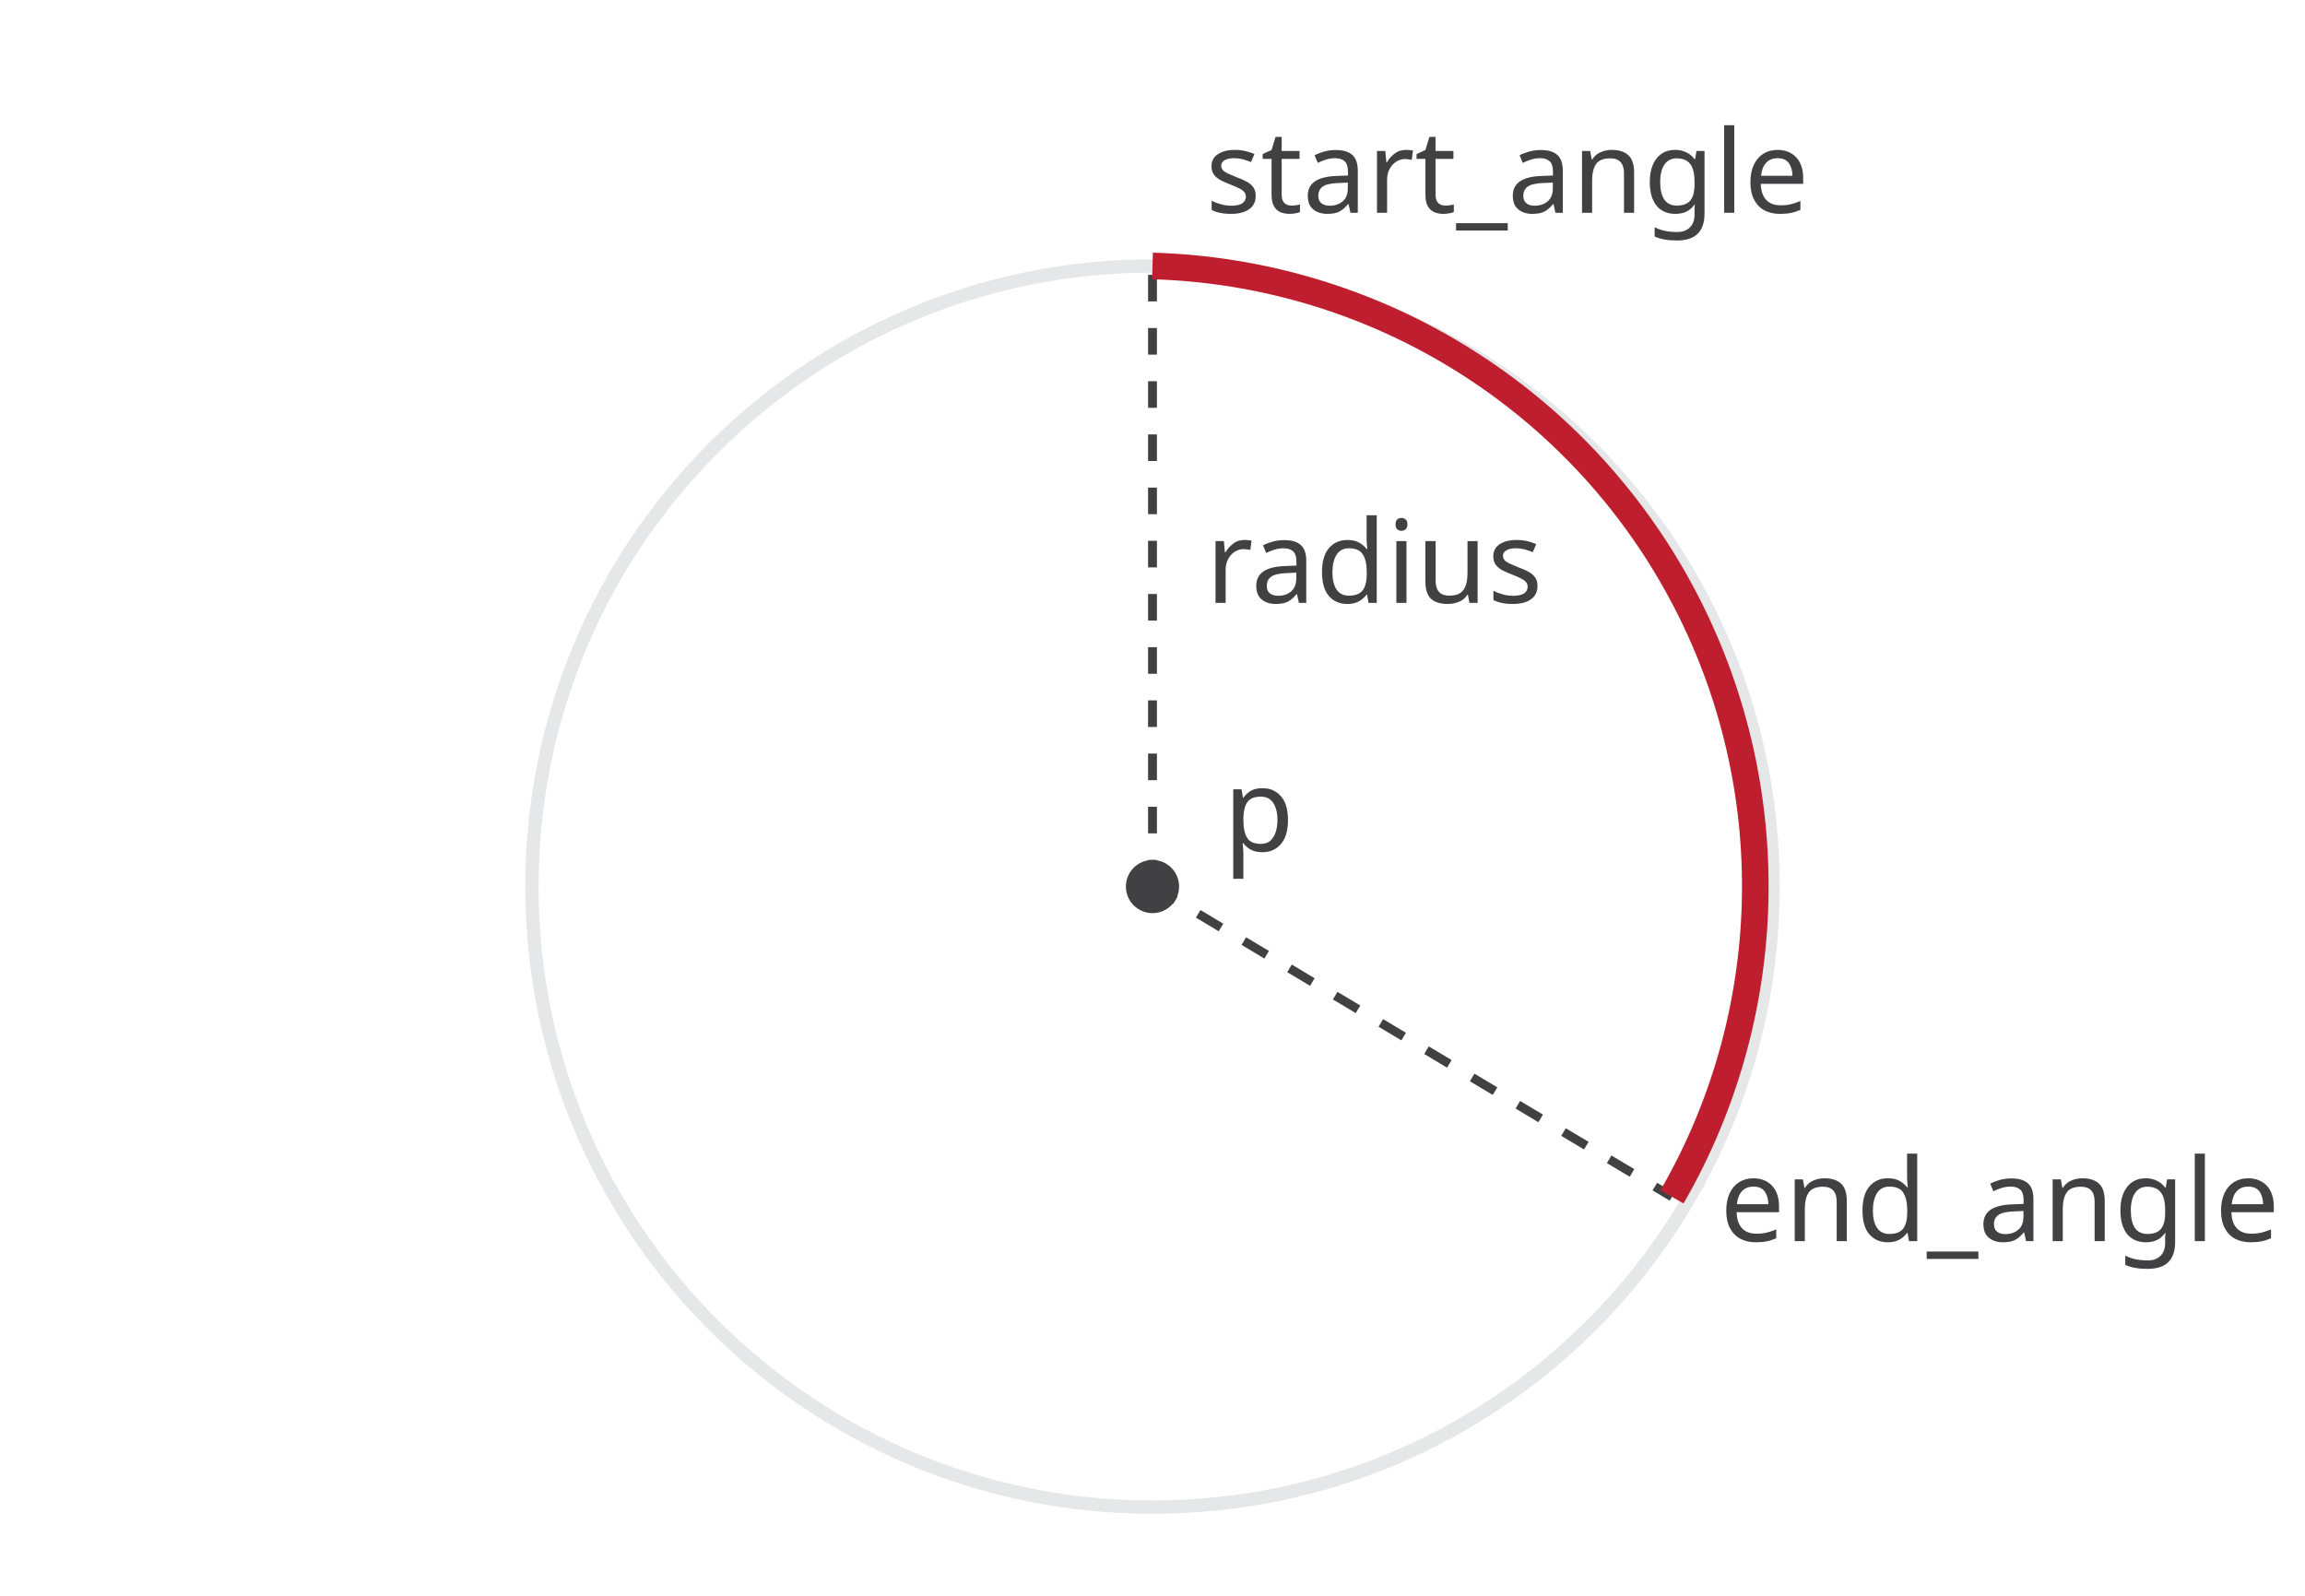
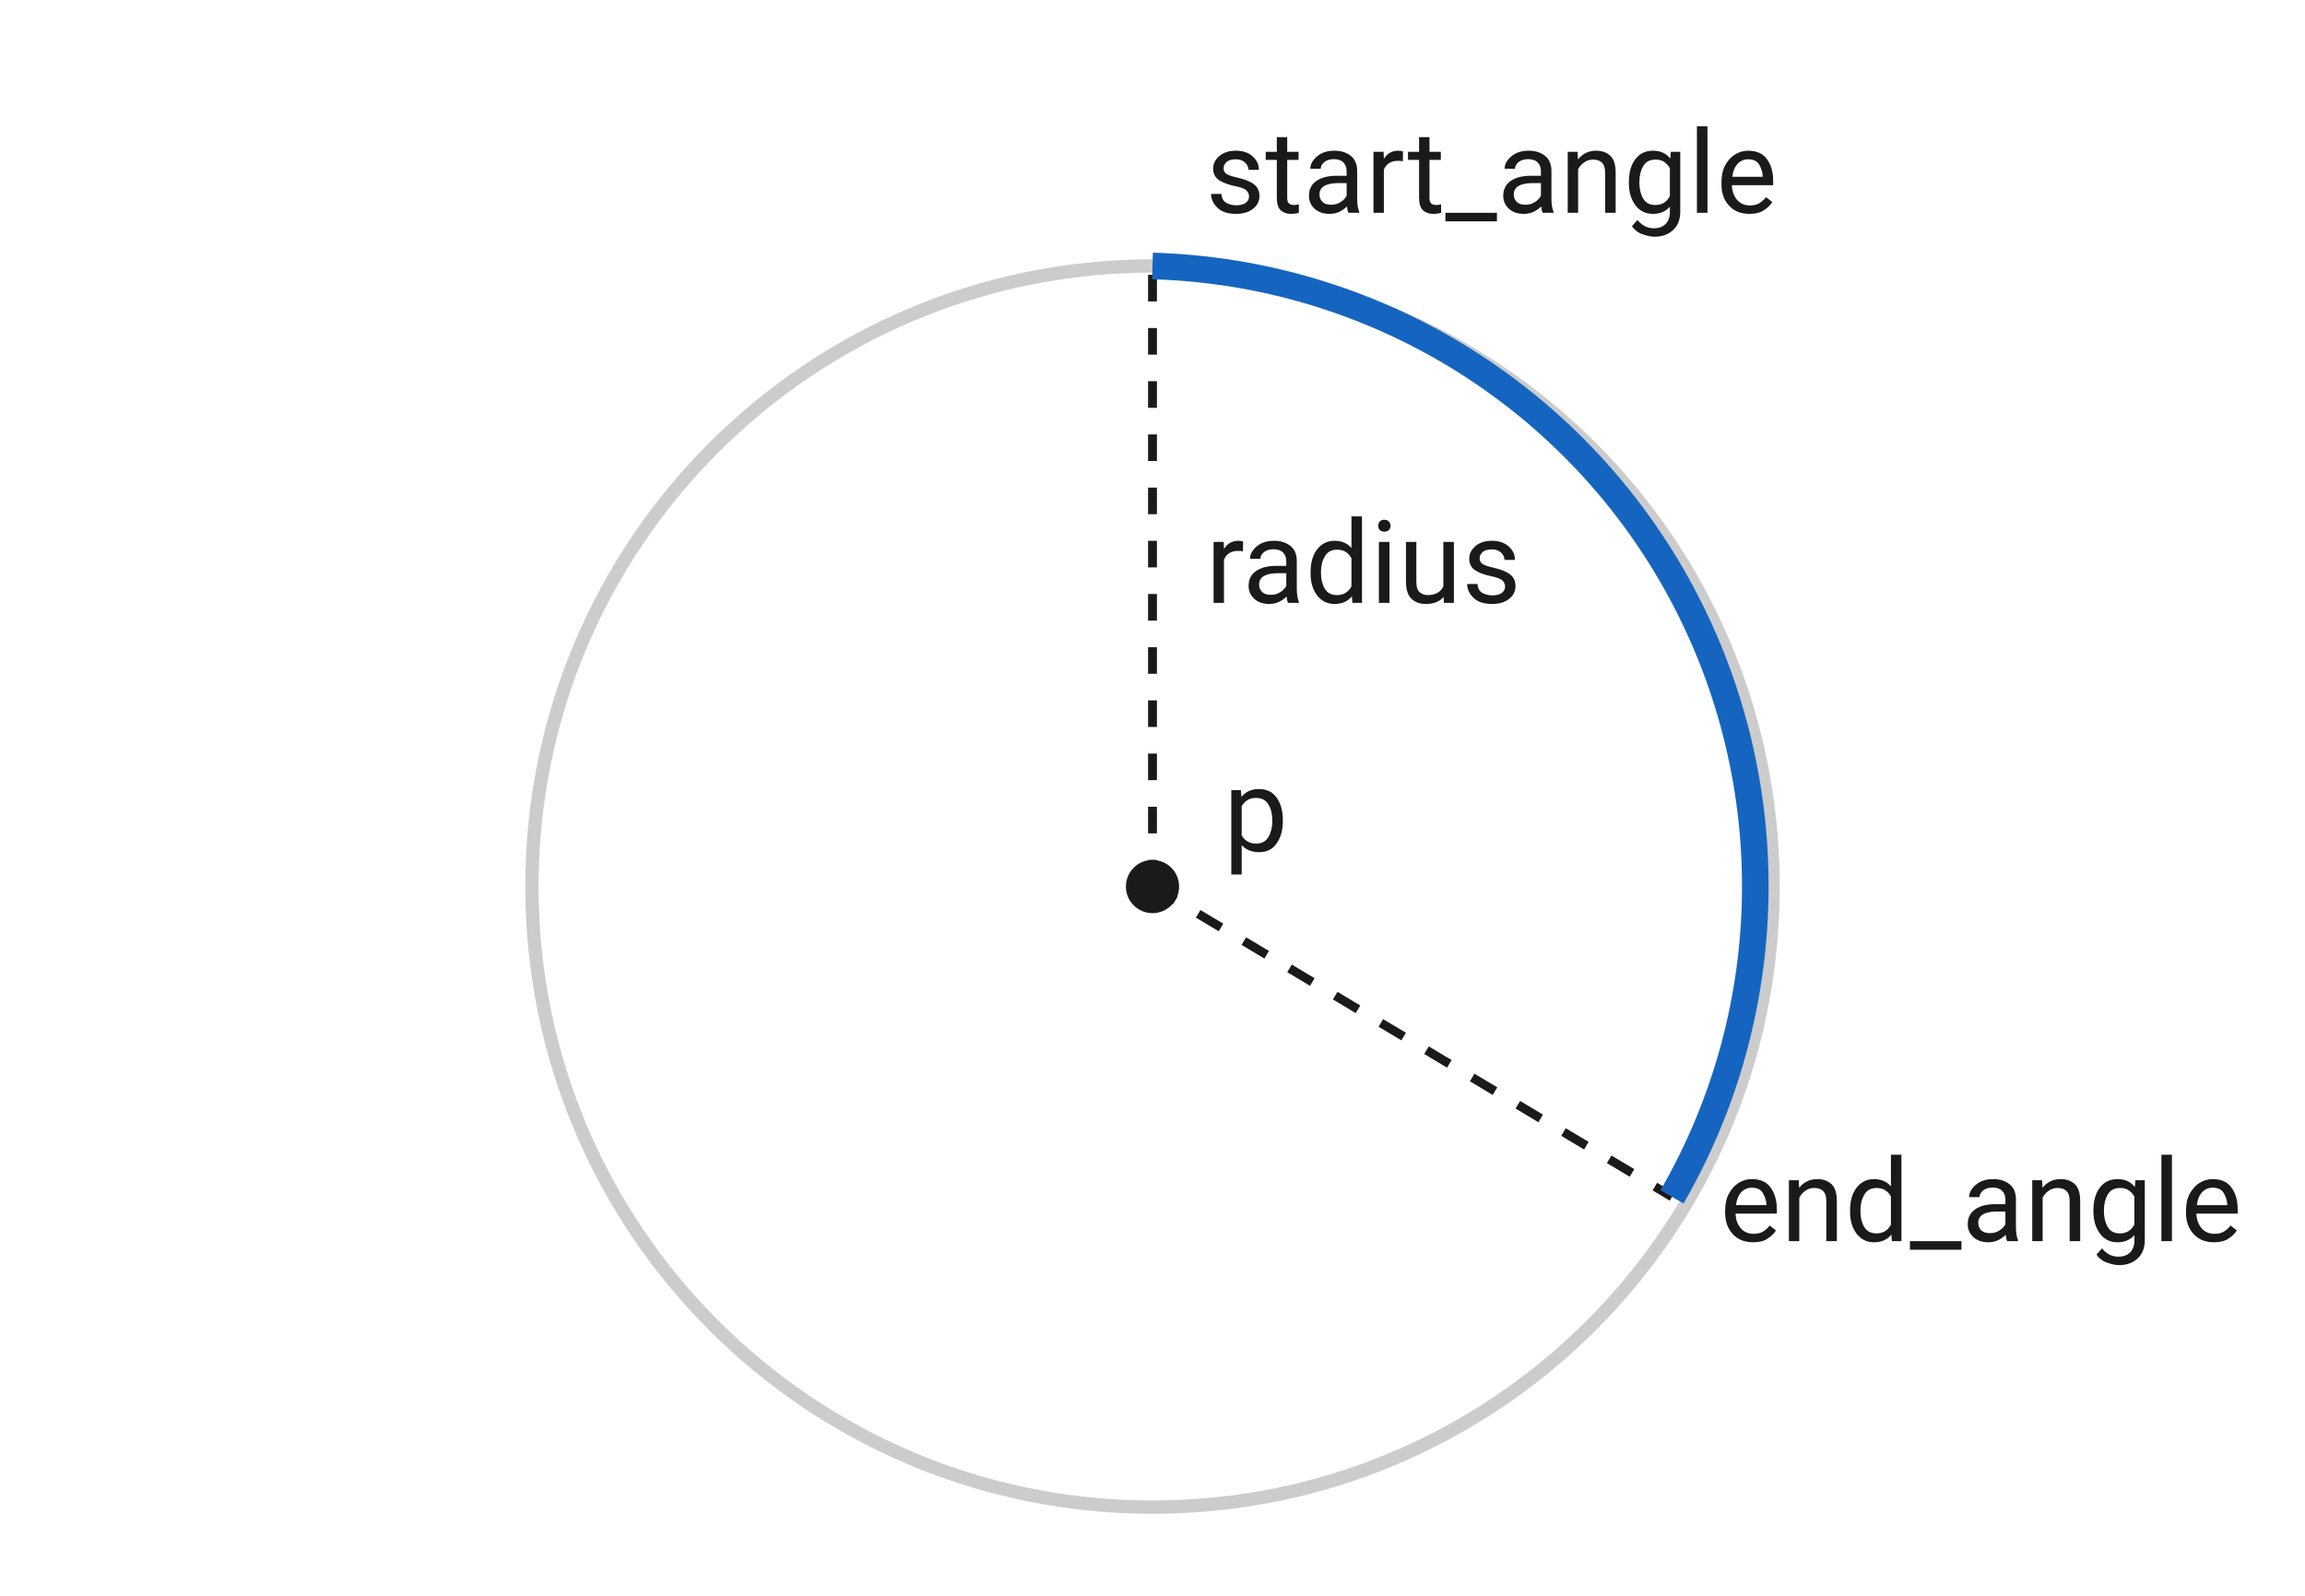
- <svg xmlns="http://www.w3.org/2000/svg" viewBox="0 0 260 180">
+ <svg xmlns="http://www.w3.org/2000/svg" viewBox="0 0 260 180" font-family="-apple-system, BlinkMacSystemFont, &quot;Segoe UI&quot;, Roboto, Helvetica, Arial, sans-serif">
  <defs>
    <style>
-       .guide { fill: none; stroke: #e6e7e8; stroke-width: 1.5; }
-       .arc   { fill: none; stroke: #be1e2d; stroke-width: 3; }
-       .rad   { stroke: #414042; stroke-width: 1; stroke-dasharray: 0 0 3 3; }
-       .pt    { fill: #414042; }
-       .label { font-family: MyriadPro-Regular, 'Myriad Pro', sans-serif;
-                 font-size: 13px; fill: #414042; }
+       .guide { fill: none; stroke: #cccccc; stroke-width: 1.5; }
+       .arc   { fill: none; stroke: #1565c0; stroke-width: 3; }
+       .rad   { stroke: #1a1a1a; stroke-width: 1; stroke-dasharray: 0 0 3 3; }
+       .pt    { fill: #1a1a1a; }
+       .label { font-size: 13px; fill: #1a1a1a; }
    </style>
  </defs>
  <circle class="guide" cx="130" cy="100" r="70" />
  <line class="rad" x1="130" y1="100" x2="130" y2="30" />
  <line class="rad" x1="130" y1="100" x2="188.6" y2="135" />
  <path class="arc" d="M 130 30 A 70 70 0 0 1 188.6 135" />
  <circle class="pt" cx="130" cy="100" r="3" />
  <text class="label" x="138" y="96">p</text>
  <text class="label" x="136" y="68">radius</text>
  <text class="label" x="136" y="24">start_angle</text>
  <text class="label" x="194" y="140">end_angle</text>
</svg>
